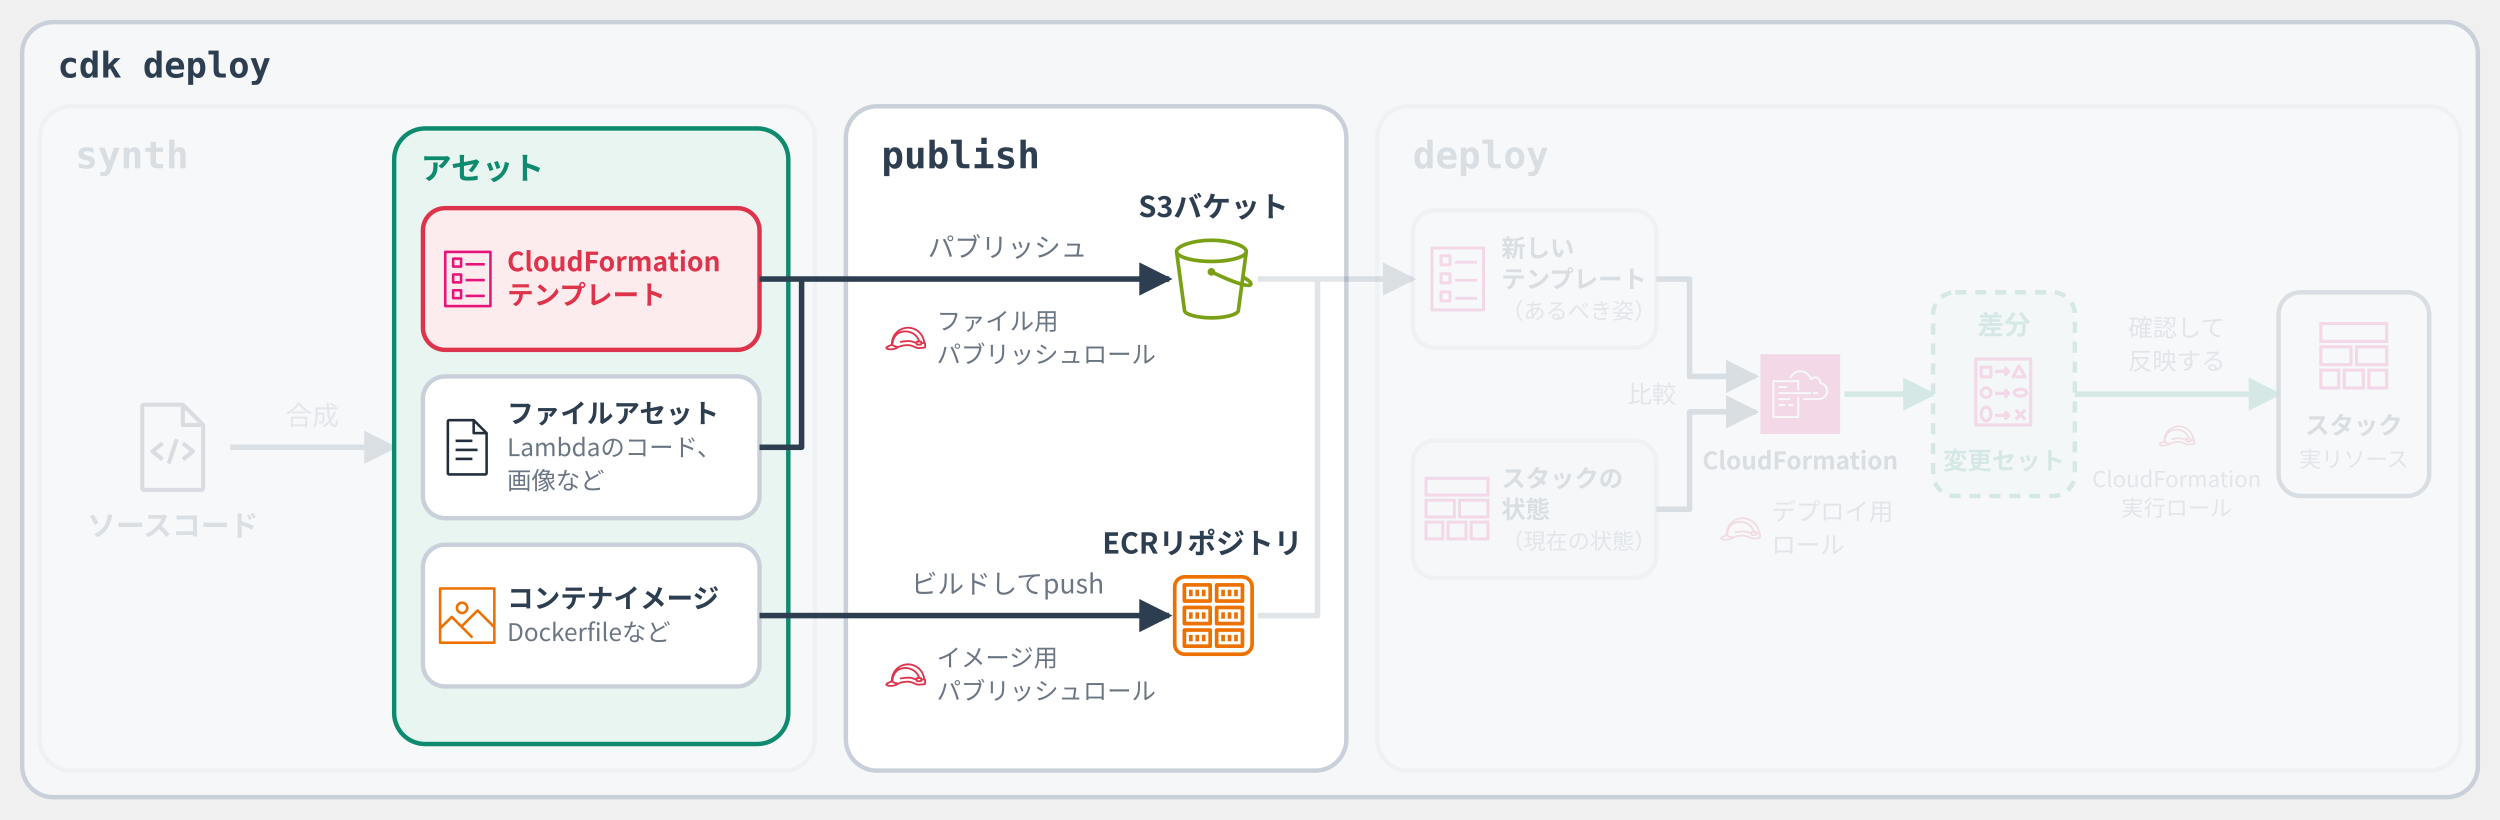
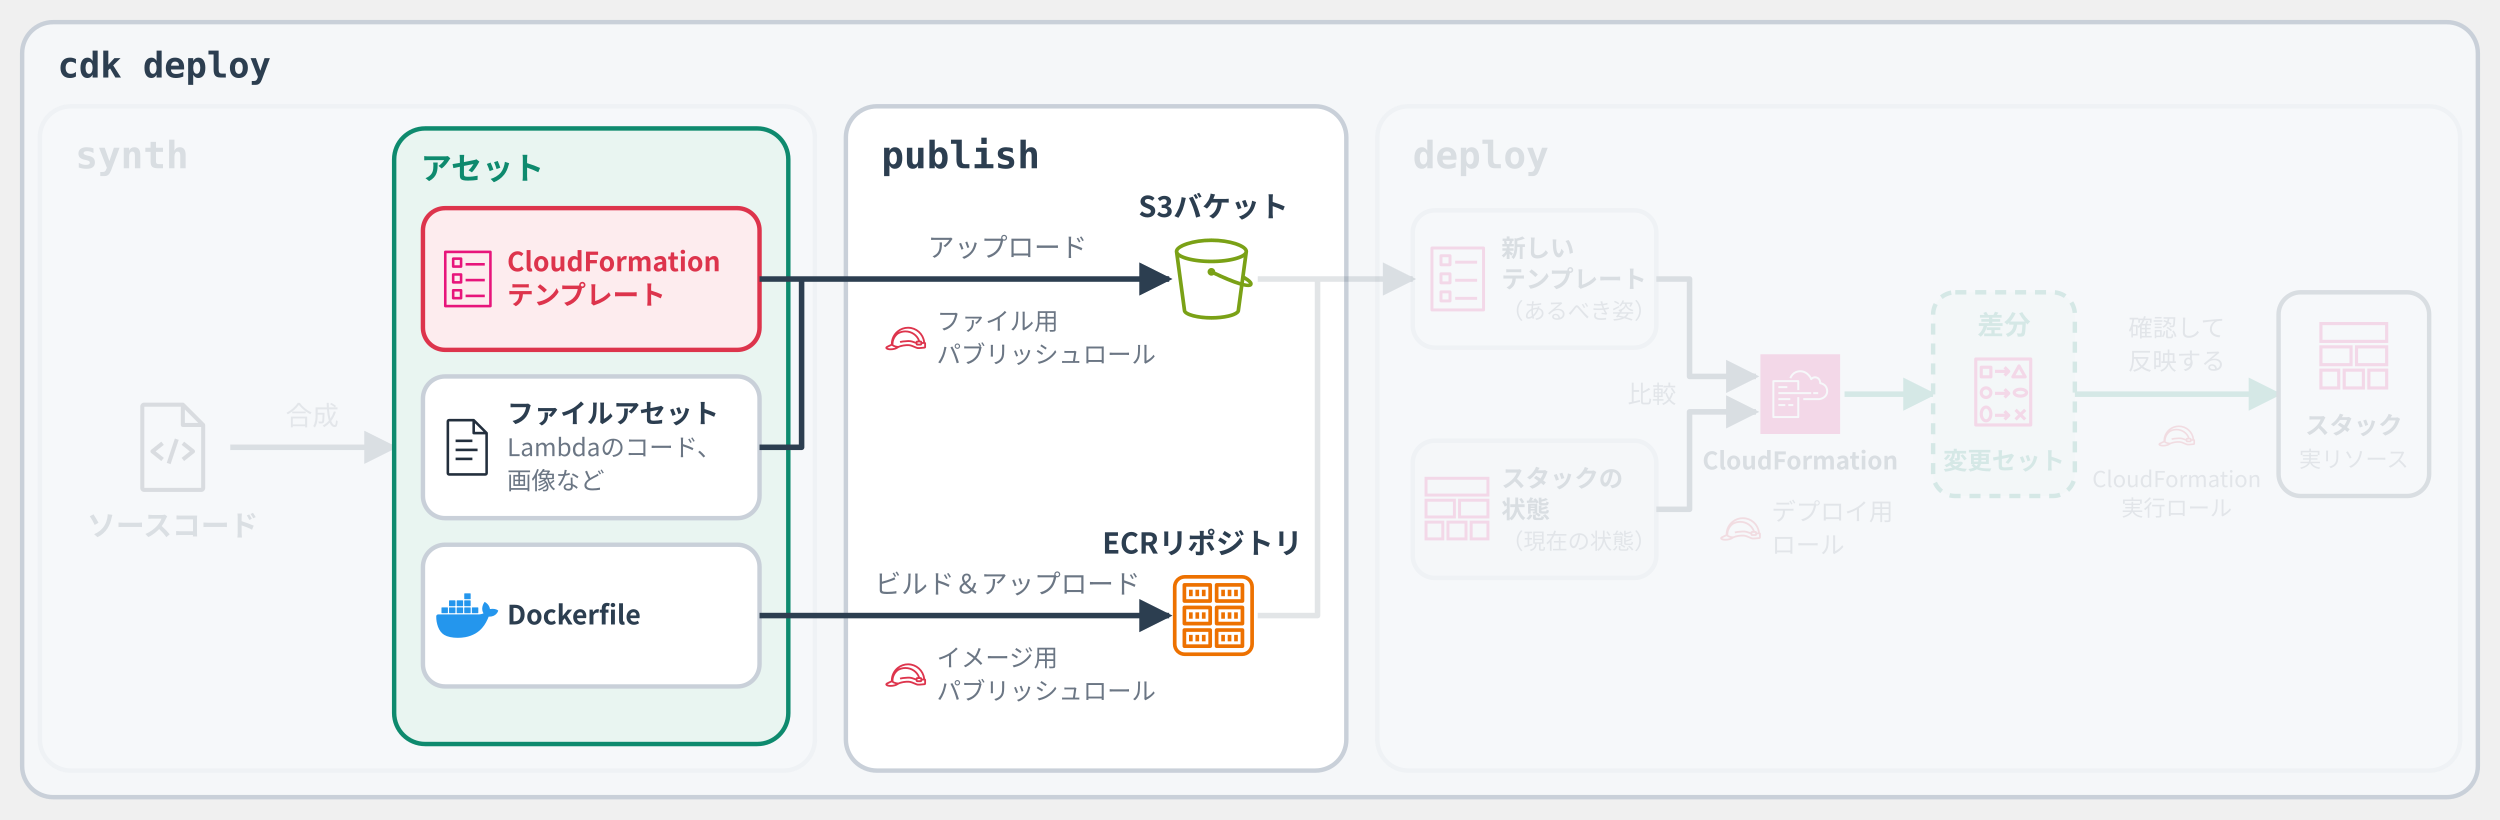
<svg xmlns="http://www.w3.org/2000/svg" viewBox="0 96 1129 370" width="100%" font-family="'Noto Sans JP', 'Noto Sans CJK JP', 'Hiragino Sans', sans-serif">
  <defs>
    <marker id="mInk" viewBox="0 0 10 10" refX="9" refY="5" markerWidth="6" markerHeight="6" orient="auto">
      <path d="M0,0 L10,5 L0,10 z" fill="#2c3e50" />
    </marker>
    <marker id="mGreen" viewBox="0 0 10 10" refX="9" refY="5" markerWidth="6" markerHeight="6" orient="auto">
      <path d="M0,0 L10,5 L0,10 z" fill="#0E8A6E" />
    </marker>
  </defs>
  <g transform="translate(-157,88)">
    <rect x="167" y="18" width="1109" height="350" rx="14" fill="#f5f7f9" stroke="#c9d0d9" stroke-width="2" />
    <text x="183" y="43" text-anchor="start" font-size="16" font-weight="700" font-family="'Fira Code', monospace" fill="#2c3e50">cdk deploy</text>
  </g>
  <g opacity="0.14" transform="translate(-157,88)">
    <rect x="175" y="56" width="350" height="300" rx="14" fill="#ffffff" stroke="#c9d0d9" stroke-width="2" />
    <text x="191" y="84" text-anchor="start" font-size="17" font-weight="700" font-family="'Fira Code', monospace" fill="#2c3e50">synth</text>
  </g>
  <g opacity="0.14" transform="translate(-157,88)">
    <svg x="213.0" y="188" width="44" height="44" viewBox="0 0 48 48">
      <g id="i7-Icon-Resource/General-Resource/Res_Source-Code_48" stroke="none" stroke-width="1" fill="none" fill-rule="evenodd">
        <path d="M25.052,19.684 L26.948,20.317 L22.948,32.317 L21.052,31.684 L25.052,19.684 Z M34.625,25.22 C34.863,25.409 35,25.697 35,26 C35,26.304 34.863,26.592 34.625,26.781 L29.625,30.781 L28.375,29.22 L32.4,26 L28.375,22.781 L29.625,21.22 L34.625,25.22 Z M19.625,22.781 L15.601,26 L19.625,29.22 L18.375,30.781 L13.375,26.781 C13.138,26.592 13,26.304 13,26 C13,25.697 13.138,25.409 13.375,25.22 L18.375,21.22 L19.625,22.781 Z M10,44 L10.007,4 L28,4 L28,13 C28,13.552 28.448,14 29,14 L38,14 L38,44 L10,44 Z M30,5.414 L36.586,12 L30,12 L30,5.414 Z M39.707,12.293 L29.707,2.293 C29.52,2.105 29.266,2 29,2 L10,2 C8.823,2 8,2.822 8,4 L8,44 C8,45.14 8.86,46 10,46 L38,46 C39.141,46 40,45.14 40,44 L40,13 C40,12.734 39.895,12.48 39.707,12.293 L39.707,12.293 Z" id="i7-Fill-1" fill="#232F3D" />
      </g>
    </svg>
    <text x="235" y="250" text-anchor="middle" font-size="13" font-weight="700" fill="#2c3e50">ソースコード</text>
    <path d="M261,210 H335" fill="none" stroke="#2c3e50" stroke-width="2.5" stroke-linejoin="round" marker-end="url(#mInk)" />
    <text x="298" y="200" text-anchor="middle" font-size="12" fill="#6b7684">合成</text>
  </g>
  <g transform="translate(-157,88)">
    <rect x="335" y="66" width="178" height="278" rx="14" fill="#e9f5f1" stroke="#0E8A6E" stroke-width="2" />
    <text x="347" y="89" text-anchor="start" font-size="14" font-weight="700" fill="#0E8A6E">アセット</text>
    <rect x="348" y="102" width="152" height="64" rx="10" fill="#fdecee" stroke="#DD344C" stroke-width="2" />
    <svg x="354.0" y="120.0" width="28" height="28" viewBox="0 0 48 48">
      <g id="i8-Icon-Resource/Management-Governance/Res_AWS-CloudFormation_Template_48" stroke="none" stroke-width="1" fill="none" fill-rule="evenodd">
        <path d="M22.734,38.089 L37.593,38.089 L37.593,36.089 L22.734,36.089 L22.734,38.089 Z M22.734,25.852 L37.593,25.852 L37.593,23.852 L22.734,23.852 L22.734,25.852 Z M22.734,13.615 L37.593,13.615 L37.593,11.615 L22.734,11.615 L22.734,13.615 Z M14.118,37.838 L18.237,37.838 L18.237,33.719 L14.118,33.719 L14.118,37.838 Z M13.118,39.838 L19.238,39.838 C19.79,39.838 20.238,39.391 20.238,38.838 L20.238,32.719 C20.238,32.166 19.79,31.719 19.238,31.719 L13.118,31.719 C12.566,31.719 12.118,32.166 12.118,32.719 L12.118,38.838 C12.118,39.391 12.566,39.838 13.118,39.838 L13.118,39.838 Z M14.118,25.6 L18.237,25.6 L18.237,21.481 L14.118,21.481 L14.118,25.6 Z M13.118,27.601 L19.238,27.601 C19.79,27.601 20.238,27.153 20.238,26.601 L20.238,20.481 C20.238,19.929 19.79,19.481 19.238,19.481 L13.118,19.481 C12.566,19.481 12.118,19.929 12.118,20.481 L12.118,26.601 C12.118,27.153 12.566,27.601 13.118,27.601 L13.118,27.601 Z M14.118,13.363 L18.237,13.363 L18.237,9.244 L14.118,9.244 L14.118,13.363 Z M13.118,15.363 L19.238,15.363 C19.79,15.363 20.238,14.916 20.238,14.363 L20.238,8.244 C20.238,7.691 19.79,7.244 19.238,7.244 L13.118,7.244 C12.566,7.244 12.118,7.691 12.118,8.244 L12.118,14.363 C12.118,14.916 12.566,15.363 13.118,15.363 L13.118,15.363 Z M8,43.956 L40.963,43.956 L40.963,4 L8,4 L8,43.956 Z M41.963,2 L7,2 C6.448,2 6,2.447 6,3 L6,44.956 C6,45.509 6.448,45.956 7,45.956 L41.963,45.956 C42.516,45.956 42.963,45.509 42.963,44.956 L42.963,3 C42.963,2.447 42.516,2 41.963,2 L41.963,2 Z" id="i8-AWS-CloudFormation_template_Resource-Icon_light-bg" fill="#E7157B" />
      </g>
    </svg>
    <text x="386" y="130.5" text-anchor="start" font-size="12" font-weight="700" fill="#DD344C">CloudFormation</text>
    <text x="386" y="145.5" text-anchor="start" font-size="12" font-weight="700" fill="#DD344C">テンプレート</text>
    <rect x="348" y="178" width="152" height="64" rx="10" fill="#ffffff" stroke="#c9d0d9" stroke-width="2" />
    <svg x="354.0" y="196.0" width="28" height="28" viewBox="0 0 48 48">
      <g id="i9-Icon-Resource/General-Resource/Res_Document_48" stroke="none" stroke-width="1" fill="none" fill-rule="evenodd">
        <path d="M15,20 L28,20 L28,18 L15,18 L15,20 Z M15,34 L28,34 L28,32 L15,32 L15,34 Z M15,27 L32,27 L32,25 L15,25 L15,27 Z M10,44 L10.007,4 L28,4 L28,13 C28,13.552 28.447,14 29,14 L38,14 L38.025,44 L10,44 Z M30,5.414 L36.586,12 L30,12 L30,5.414 Z M39.707,12.293 L29.707,2.293 C29.52,2.105 29.266,2 29,2 L10,2 C8.822,2 8,2.822 8,4 L8,44 C8,45.14 8.859,46 10,46 L38.025,46 C39.151,46 40,45.14 40,44 L40,13 C40,12.735 39.895,12.48 39.707,12.293 L39.707,12.293 Z" id="i9-Fill-1" fill="#232F3D" />
      </g>
    </svg>
    <text x="386" y="199.0" text-anchor="start" font-size="12" font-weight="700" fill="#2c3e50">ファイルアセット</text>
    <text x="386" y="214.0" text-anchor="start" font-size="11" fill="#6b7684">Lambdaのコード、</text>
    <text x="386" y="229.0" text-anchor="start" font-size="11" fill="#6b7684">画像など</text>
    <rect x="348" y="254" width="152" height="64" rx="10" fill="#ffffff" stroke="#c9d0d9" stroke-width="2" />
-     <svg x="354.0" y="272.0" width="28" height="28" viewBox="0 0 48 48">
-       <g id="i10-Icon-Resource/Containers/Res_Amazon-Elastic-Container-Registry_Image_48" stroke="none" stroke-width="1" fill="none" fill-rule="evenodd">
-         <path d="M20,15 C21.654,15 23,16.346 23,18 C23,19.654 21.654,21 20,21 C18.346,21 17,19.654 17,18 C17,16.346 18.346,15 20,15 L20,15 Z M20,23 C22.757,23 25,20.757 25,18 C25,15.243 22.757,13 20,13 C17.243,13 15,15.243 15,18 C15,20.757 17.243,23 20,23 L20,23 Z M4,44 L4,34.414 L12,26.414 L27.293,41.707 L28.707,40.293 L20.914,32.5 L32,21.414 L44,33.414 L44,44 L4,44 Z M44,4 L44,30.586 L32.707,19.293 C32.316,18.902 31.684,18.902 31.293,19.293 L19.5,31.086 L12.707,24.293 C12.316,23.902 11.684,23.902 11.293,24.293 L4,31.586 L4,4 L44,4 Z M45,2 L3,2 C2.447,2 2,2.447 2,3 L2,45 C2,45.553 2.447,46 3,46 L45,46 C45.553,46 46,45.553 46,45 L46,3 C46,2.447 45.553,2 45,2 L45,2 Z" id="i10-Amazon-Elastic-Container-Registry_Image_Resource-Icon_light-bg" fill="#ED7100" />
-       </g>
+     <svg x="354.0" y="272.0" width="28" height="28" viewBox="0 0 24 24">
+       <path fill="#2496ED" d="M13.983 11.078h2.119a.186.186 0 00.186-.185V9.006a.186.186 0 00-.186-.186h-2.119a.185.185 0 00-.185.185v1.888c0 .102.083.185.185.185m-2.954-5.43h2.118a.186.186 0 00.186-.186V3.574a.186.186 0 00-.186-.185h-2.118a.185.185 0 00-.185.185v1.888c0 .102.082.185.185.185m0 2.716h2.118a.187.187 0 00.186-.186V6.29a.186.186 0 00-.186-.185h-2.118a.185.185 0 00-.185.185v1.887c0 .102.082.185.185.186m-2.93 0h2.12a.186.186 0 00.184-.186V6.29a.185.185 0 00-.185-.185H8.1a.185.185 0 00-.185.185v1.887c0 .102.083.185.185.186m-2.964 0h2.119a.186.186 0 00.185-.186V6.29a.185.185 0 00-.185-.185H5.136a.186.186 0 00-.186.185v1.887c0 .102.084.185.186.186m5.893 2.715h2.118a.186.186 0 00.186-.185V9.006a.186.186 0 00-.186-.186h-2.118a.185.185 0 00-.185.185v1.888c0 .102.082.185.185.185m-2.93 0h2.12a.185.185 0 00.184-.185V9.006a.185.185 0 00-.184-.186h-2.12a.185.185 0 00-.184.185v1.888c0 .102.083.185.185.185m-2.964 0h2.119a.185.185 0 00.185-.185V9.006a.185.185 0 00-.184-.186h-2.12a.186.186 0 00-.186.186v1.887c0 .102.084.185.186.185m-2.92 0h2.12a.185.185 0 00.184-.185V9.006a.185.185 0 00-.184-.186h-2.12a.185.185 0 00-.184.185v1.888c0 .102.082.185.185.185M23.763 9.89c-.065-.051-.672-.51-1.954-.51-.338.001-.676.03-1.01.087-.248-1.7-1.653-2.53-1.716-2.566l-.344-.199-.226.327c-.284.438-.49.922-.612 1.43-.23.97-.09 1.882.403 2.661-.595.332-1.55.413-1.744.42H.751a.751.751 0 00-.75.748 11.376 11.376 0 00.692 4.062c.545 1.428 1.355 2.48 2.41 3.124 1.18.723 3.1 1.137 5.275 1.137.983.003 1.963-.086 2.93-.266a12.248 12.248 0 003.823-1.389c.98-.567 1.86-1.288 2.61-2.136 1.252-1.418 1.998-2.997 2.553-4.4h.221c1.372 0 2.215-.549 2.68-1.009.309-.293.55-.65.707-1.046l.098-.288Z" />
    </svg>
-     <text x="386" y="282.5" text-anchor="start" font-size="12" font-weight="700" fill="#2c3e50">コンテナイメージ</text>
-     <text x="386" y="297.5" text-anchor="start" font-size="11" fill="#6b7684">Dockerfileなど</text>
+     <text x="386" y="290.0" text-anchor="start" font-size="12" font-weight="700" fill="#2c3e50">Dockerfile</text>
  </g>
  <g transform="translate(-157,88)">
    <rect x="539" y="56" width="226" height="300" rx="14" fill="#ffffff" stroke="#c9d0d9" stroke-width="2" />
    <text x="555" y="84" text-anchor="start" font-size="17" font-weight="700" font-family="'Fira Code', monospace" fill="#2c3e50">publish</text>
    <svg x="685.0" y="114" width="40" height="40" viewBox="0 0 48 48">
      <g id="i11-Icon-Resource/Storage/Res_Amazon-Simple-Storage-Service_Bucket_48" stroke="none" stroke-width="1" fill="none" fill-rule="evenodd">
        <path d="M40.504,26.16 L40.728,24.494 C42.512,25.581 43.063,26.209 43.223,26.474 C42.75,26.617 41.795,26.491 40.504,26.16 L40.504,26.16 Z M22.802,20.111 C22.802,20.058 22.845,20.015 22.898,20.015 C22.913,20.015 22.924,20.025 22.937,20.032 L22.864,20.179 C22.831,20.169 22.802,20.149 22.802,20.111 L22.802,20.111 Z M36.514,40.798 C36.508,40.843 36.505,40.887 36.505,40.931 C36.505,41.086 36.126,41.675 34.441,42.34 C33.69,42.637 32.803,42.903 31.803,43.133 C29.228,43.729 26.064,44.057 22.896,44.057 C14.43,44.057 9.289,41.887 9.289,40.931 C9.289,40.887 9.286,40.843 9.28,40.798 L5.441,12.285 C5.688,12.429 5.953,12.566 6.231,12.7 C6.31,12.738 6.396,12.774 6.478,12.812 C6.718,12.923 6.967,13.03 7.227,13.134 C7.339,13.178 7.452,13.222 7.567,13.265 C7.843,13.369 8.128,13.469 8.423,13.565 C8.51,13.594 8.593,13.624 8.681,13.651 C9.06,13.77 9.453,13.884 9.858,13.991 C9.971,14.021 10.088,14.05 10.203,14.078 C10.515,14.158 10.833,14.234 11.158,14.306 C11.299,14.338 11.439,14.369 11.581,14.398 C11.946,14.475 12.319,14.549 12.698,14.618 C12.78,14.633 12.859,14.649 12.942,14.664 C13.4,14.744 13.869,14.818 14.345,14.888 C14.479,14.907 14.615,14.924 14.751,14.942 C15.111,14.992 15.476,15.038 15.844,15.081 C15.994,15.098 16.145,15.116 16.297,15.133 C16.741,15.18 17.189,15.223 17.64,15.262 C17.693,15.266 17.747,15.272 17.802,15.276 C18.306,15.317 18.813,15.35 19.321,15.38 C19.466,15.388 19.611,15.394 19.757,15.401 C20.141,15.42 20.525,15.435 20.909,15.448 C21.06,15.453 21.209,15.458 21.359,15.462 C21.872,15.473 22.385,15.482 22.896,15.482 C23.406,15.482 23.919,15.473 24.432,15.462 C24.582,15.458 24.733,15.453 24.883,15.448 C25.268,15.435 25.651,15.42 26.034,15.401 C26.181,15.394 26.326,15.388 26.472,15.38 C26.981,15.35 27.487,15.317 27.99,15.276 C28.046,15.271 28.101,15.265 28.156,15.262 C28.607,15.223 29.052,15.18 29.494,15.133 C29.648,15.116 29.799,15.098 29.951,15.081 C30.317,15.038 30.681,14.992 31.04,14.943 C31.177,14.925 31.315,14.907 31.45,14.887 C31.925,14.818 32.393,14.744 32.852,14.664 C32.935,14.649 33.016,14.633 33.099,14.617 C33.477,14.549 33.848,14.475 34.213,14.398 C34.356,14.369 34.495,14.338 34.636,14.306 C34.961,14.233 35.279,14.157 35.592,14.078 C35.706,14.049 35.823,14.021 35.936,13.992 C36.342,13.884 36.735,13.77 37.114,13.651 C37.201,13.624 37.283,13.595 37.368,13.566 C37.665,13.47 37.952,13.369 38.23,13.264 C38.343,13.222 38.455,13.179 38.566,13.135 C38.828,13.03 39.079,12.922 39.322,12.81 C39.401,12.773 39.485,12.738 39.563,12.701 C39.841,12.567 40.107,12.429 40.354,12.285 L38.562,25.591 C34.925,24.424 29.817,22.307 24.982,20.008 C24.927,18.901 24.018,18.015 22.898,18.015 C21.742,18.015 20.802,18.956 20.802,20.111 C20.802,21.266 21.742,22.206 22.898,22.206 C23.352,22.206 23.77,22.057 24.113,21.81 C28.445,23.889 33.976,26.342 38.293,27.588 L36.514,40.798 Z M22.896,4 C33.315,4 40.656,7.228 40.792,9.021 L40.766,9.229 C40.748,9.291 40.709,9.354 40.676,9.418 C40.649,9.47 40.629,9.52 40.592,9.573 C40.548,9.635 40.483,9.698 40.426,9.761 C40.375,9.816 40.332,9.871 40.271,9.927 C40.203,9.988 40.116,10.051 40.035,10.113 C39.96,10.171 39.894,10.228 39.808,10.287 C39.717,10.347 39.608,10.409 39.506,10.471 C39.407,10.53 39.316,10.59 39.205,10.649 C39.095,10.709 38.966,10.767 38.845,10.827 C38.721,10.888 38.605,10.948 38.469,11.009 C38.34,11.066 38.193,11.123 38.055,11.18 C37.905,11.24 37.764,11.302 37.604,11.361 C37.456,11.417 37.29,11.471 37.133,11.525 C36.962,11.584 36.798,11.644 36.616,11.702 C36.447,11.756 36.261,11.806 36.082,11.859 C35.892,11.915 35.709,11.972 35.509,12.026 C35.317,12.078 35.11,12.126 34.91,12.176 C34.703,12.227 34.503,12.28 34.286,12.33 C34.07,12.379 33.838,12.424 33.612,12.471 C33.394,12.516 33.182,12.564 32.954,12.607 C32.714,12.653 32.457,12.694 32.207,12.737 C31.977,12.776 31.754,12.818 31.515,12.855 C31.255,12.895 30.979,12.931 30.709,12.968 C30.465,13.001 30.227,13.038 29.975,13.068 C29.682,13.104 29.373,13.134 29.07,13.165 C28.826,13.191 28.59,13.22 28.34,13.242 C28.004,13.273 27.652,13.296 27.306,13.32 C27.073,13.338 26.848,13.358 26.61,13.373 C26.231,13.395 25.834,13.409 25.441,13.426 C25.225,13.434 25.015,13.447 24.794,13.454 C24.175,13.472 23.542,13.482 22.896,13.482 C22.25,13.482 21.617,13.472 20.997,13.454 C20.775,13.447 20.563,13.433 20.343,13.425 C19.953,13.409 19.56,13.395 19.182,13.373 C18.932,13.357 18.694,13.336 18.449,13.318 C18.116,13.294 17.776,13.272 17.453,13.242 C17.202,13.22 16.966,13.19 16.721,13.165 C16.418,13.134 16.109,13.104 15.817,13.068 C15.567,13.038 15.33,13.002 15.087,12.968 C14.817,12.931 14.539,12.896 14.278,12.855 C14.03,12.817 13.798,12.773 13.559,12.732 C13.318,12.69 13.071,12.651 12.84,12.607 C12.608,12.563 12.393,12.515 12.169,12.469 C11.947,12.422 11.719,12.378 11.506,12.329 C11.29,12.28 11.091,12.227 10.884,12.176 C10.684,12.126 10.476,12.078 10.285,12.026 C10.082,11.972 9.897,11.914 9.704,11.857 C9.528,11.806 9.345,11.755 9.178,11.702 C8.993,11.643 8.827,11.583 8.654,11.522 C8.499,11.469 8.336,11.416 8.191,11.361 C8.029,11.302 7.888,11.239 7.738,11.179 C7.6,11.122 7.453,11.065 7.325,11.009 C7.191,10.948 7.074,10.888 6.95,10.827 C6.829,10.767 6.699,10.709 6.589,10.648 C6.479,10.589 6.387,10.529 6.287,10.469 C6.186,10.408 6.077,10.347 5.987,10.287 C5.9,10.227 5.832,10.169 5.756,10.11 C5.677,10.049 5.591,9.987 5.525,9.927 C5.462,9.87 5.418,9.813 5.366,9.758 C5.31,9.696 5.247,9.634 5.203,9.573 C5.165,9.519 5.146,9.467 5.118,9.413 C5.086,9.351 5.047,9.289 5.03,9.229 L5.002,9.02 C5.141,7.227 12.48,4 22.896,4 L22.896,4 Z M45.255,26.257 C45.042,25.107 43.717,23.889 41.018,22.347 L42.734,9.595 L42.734,9.591 L42.734,9.59 L42.785,9.2 C42.791,9.157 42.794,9.114 42.794,9.071 C42.794,4.904 32.308,2 22.896,2 C13.485,2 3,4.904 3,9.071 C3,9.115 3.003,9.159 3.009,9.203 L3.061,9.593 L3.061,9.595 L7.29,41.009 C7.421,44.685 16.903,46.057 22.896,46.057 C26.211,46.057 29.534,45.711 32.253,45.082 C33.348,44.83 34.331,44.533 35.175,44.2 C37.341,43.345 38.46,42.271 38.504,41.009 L40.245,28.08 C41.197,28.282 42.062,28.405 42.781,28.405 C43.75,28.405 44.475,28.2 44.867,27.732 C45.217,27.316 45.355,26.792 45.255,26.257 L45.255,26.257 Z" id="i11-AWS-Amazon-Simple-Storage_Bucket_Resource-Icon_light-bg" fill="#7AA116" />
      </g>
    </svg>
    <text x="705" y="106" text-anchor="middle" font-size="13" font-weight="700" fill="#2c3e50">S3バケット</text>
    <svg x="685.0" y="266" width="40" height="40" viewBox="0 0 48 48">
      <g id="i12-Icon-Resource/Containers/Res_Amazon-Elastic-Container-Registry_Registry_48" stroke="none" stroke-width="1" fill="none" fill-rule="evenodd">
        <path d="M35.207,37.954 L37.207,37.954 L37.207,34.459 L35.207,34.459 L35.207,37.954 Z M31.711,37.954 L33.711,37.954 L33.711,34.459 L31.711,34.459 L31.711,37.954 Z M28.216,37.954 L30.216,37.954 L30.216,34.459 L28.216,34.459 L28.216,37.954 Z M26.721,39.576 L38.702,39.576 L38.702,32.837 L26.721,32.837 L26.721,39.576 Z M39.702,30.837 L25.72,30.837 C25.168,30.837 24.72,31.284 24.72,31.837 L24.72,40.576 C24.72,41.129 25.168,41.576 25.72,41.576 L39.702,41.576 C40.255,41.576 40.702,41.129 40.702,40.576 L40.702,31.837 C40.702,31.284 40.255,30.837 39.702,30.837 L39.702,30.837 Z M35.207,25.721 L37.207,25.721 L37.207,22.225 L35.207,22.225 L35.207,25.721 Z M31.711,25.721 L33.711,25.721 L33.711,22.225 L31.711,22.225 L31.711,25.721 Z M28.216,25.721 L30.216,25.721 L30.216,22.225 L28.216,22.225 L28.216,25.721 Z M26.721,27.342 L38.702,27.342 L38.702,20.604 L26.721,20.604 L26.721,27.342 Z M39.702,18.604 L25.72,18.604 C25.168,18.604 24.72,19.051 24.72,19.604 L24.72,28.342 C24.72,28.895 25.168,29.342 25.72,29.342 L39.702,29.342 C40.255,29.342 40.702,28.895 40.702,28.342 L40.702,19.604 C40.702,19.051 40.255,18.604 39.702,18.604 L39.702,18.604 Z M35.207,13.486 L37.207,13.486 L37.207,9.991 L35.207,9.991 L35.207,13.486 Z M31.711,13.486 L33.711,13.486 L33.711,9.991 L31.711,9.991 L31.711,13.486 Z M28.216,13.486 L30.216,13.486 L30.216,9.991 L28.216,9.991 L28.216,13.486 Z M26.721,15.108 L38.702,15.108 L38.702,8.369 L26.721,8.369 L26.721,15.108 Z M39.702,6.369 L25.72,6.369 C25.168,6.369 24.72,6.817 24.72,7.369 L24.72,16.108 C24.72,16.661 25.168,17.108 25.72,17.108 L39.702,17.108 C40.255,17.108 40.702,16.661 40.702,16.108 L40.702,7.369 C40.702,6.817 40.255,6.369 39.702,6.369 L39.702,6.369 Z M17.729,37.954 L19.729,37.954 L19.729,34.459 L17.729,34.459 L17.729,37.954 Z M14.234,37.954 L16.234,37.954 L16.234,34.459 L14.234,34.459 L14.234,37.954 Z M10.738,37.954 L12.738,37.954 L12.738,34.459 L10.738,34.459 L10.738,37.954 Z M9.243,39.576 L21.224,39.576 L21.224,32.837 L9.243,32.837 L9.243,39.576 Z M22.224,30.837 L8.243,30.837 C7.69,30.837 7.243,31.284 7.243,31.837 L7.243,40.576 C7.243,41.129 7.69,41.576 8.243,41.576 L22.224,41.576 C22.777,41.576 23.224,41.129 23.224,40.576 L23.224,31.837 C23.224,31.284 22.777,30.837 22.224,30.837 L22.224,30.837 Z M17.729,25.721 L19.729,25.721 L19.729,22.225 L17.729,22.225 L17.729,25.721 Z M14.234,25.721 L16.234,25.721 L16.234,22.225 L14.234,22.225 L14.234,25.721 Z M10.738,25.721 L12.738,25.721 L12.738,22.225 L10.738,22.225 L10.738,25.721 Z M9.243,27.342 L21.224,27.342 L21.224,20.604 L9.243,20.604 L9.243,27.342 Z M22.224,18.604 L8.243,18.604 C7.69,18.604 7.243,19.051 7.243,19.604 L7.243,28.342 C7.243,28.895 7.69,29.342 8.243,29.342 L22.224,29.342 C22.777,29.342 23.224,28.895 23.224,28.342 L23.224,19.604 C23.224,19.051 22.777,18.604 22.224,18.604 L22.224,18.604 Z M17.729,13.486 L19.729,13.486 L19.729,9.991 L17.729,9.991 L17.729,13.486 Z M14.234,13.486 L16.234,13.486 L16.234,9.991 L14.234,9.991 L14.234,13.486 Z M10.738,13.486 L12.738,13.486 L12.738,9.991 L10.738,9.991 L10.738,13.486 Z M9.243,15.108 L21.224,15.108 L21.224,8.369 L9.243,8.369 L9.243,15.108 Z M22.224,6.369 L8.243,6.369 C7.69,6.369 7.243,6.817 7.243,7.369 L7.243,16.108 C7.243,16.661 7.69,17.108 8.243,17.108 L22.224,17.108 C22.777,17.108 23.224,16.661 23.224,16.108 L23.224,7.369 C23.224,6.817 22.777,6.369 22.224,6.369 L22.224,6.369 Z M43.945,39.497 C43.945,41.95 41.95,43.945 39.497,43.945 L8.448,43.945 C5.995,43.945 4,41.95 4,39.497 L4,8.448 C4,5.995 5.995,4 8.448,4 L39.497,4 C41.95,4 43.945,5.995 43.945,8.448 L43.945,39.497 Z M39.497,2 L8.448,2 C4.892,2 2,4.893 2,8.448 L2,39.497 C2,43.053 4.892,45.945 8.448,45.945 L39.497,45.945 C43.053,45.945 45.945,43.053 45.945,39.497 L45.945,8.448 C45.945,4.893 43.053,2 39.497,2 L39.497,2 Z" id="i12-Amazon-Elastic-Container-Registry-Registry_Resource-Icon_light-bg" fill="#ED7100" />
      </g>
    </svg>
    <text x="700" y="258" text-anchor="middle" font-size="13" font-weight="700" fill="#2c3e50">ECRリポジトリ</text>
  </g>
  <g transform="translate(-157,88)">
    <path d="M500,210 H519 V134" fill="none" stroke="#2c3e50" stroke-width="2.5" stroke-linejoin="round" />
    <path d="M500,134 H685" fill="none" stroke="#2c3e50" stroke-width="2.5" stroke-linejoin="round" marker-end="url(#mInk)" />
-     <text x="612" y="124" text-anchor="middle" font-size="12" fill="#6b7684">パブリッシュ</text>
+     <text x="612" y="124" text-anchor="middle" font-size="12" fill="#6b7684">アップロード</text>
    <svg x="556.0" y="151.0" width="20" height="20" viewBox="0 0 48 48">
      <g id="i13-Icon-Resource/Security-Identity-and-Compliance/Res_AWS-Identity-Access-Management_Role_48" stroke="none" stroke-width="1" fill="none" fill-rule="evenodd">
        <path d="M44.083,32.581 C43.927,32.592 43.77,32.604 43.621,32.619 C43.099,32.662 42.553,32.714 42.001,32.772 L41.833,32.79 C40.068,32.972 38.07,33.177 37.119,33.047 C36.525,32.962 35.431,32.487 34.271,31.984 C32.305,31.132 29.857,30.07 27.644,29.9 C24.598,29.666 19.335,30.24 15.941,31.831 C13.979,31.743 12.159,31.215 10.745,30.343 C10.739,30.071 10.733,29.799 10.733,29.694 C10.733,25.558 12.671,21.679 16.053,19.044 C18.35,17.701 20.997,16.992 23.713,16.992 C29.834,16.992 35.266,20.609 37.385,25.934 L36.572,25.934 C35.758,25.934 35.076,26.51 34.909,27.274 C34.771,27.222 34.645,27.175 34.497,27.118 C32.468,26.335 29.684,25.264 26.466,25.455 C21.761,25.731 19.446,26.015 17.623,26.535 L18.172,28.459 C19.84,27.982 22.04,27.719 26.583,27.451 C29.367,27.293 31.92,28.269 33.777,28.984 C34.172,29.137 34.529,29.27 34.868,29.391 L34.868,29.596 C34.868,30.535 35.633,31.3 36.572,31.3 L40.219,31.3 C41.156,31.3 41.92,30.538 41.923,29.602 L42.277,29.57 C42.87,29.517 43.415,29.464 43.872,29.419 L44.083,29.398 L44.083,32.581 Z M9.799,34.249 C7.149,34.612 5.057,34.288 4.191,33.753 C4.716,33.382 5.901,32.863 6.735,32.499 C7.457,32.184 8.188,31.851 8.895,31.495 C10.049,32.374 11.478,33.033 13.06,33.426 C12.145,33.794 11.012,34.084 9.799,34.249 L9.799,34.249 Z M36.868,29.3 L39.923,29.3 L39.923,27.934 L36.868,27.934 L36.868,29.3 Z M26.586,13 C34.954,13 41.982,19.295 43.017,27.492 C42.729,27.52 42.425,27.549 42.104,27.578 L41.919,27.594 C41.895,26.676 41.144,25.934 40.219,25.934 L39.508,25.934 C37.307,19.457 30.932,14.992 23.713,14.992 C21.039,14.992 18.423,15.604 16.072,16.767 C16.089,16.753 16.103,16.738 16.118,16.725 C19.059,14.323 22.776,13 26.586,13 L26.586,13 Z M45.527,27.794 C45.382,27.663 45.211,27.568 45.029,27.496 C43.983,18.185 36.05,11 26.586,11 C22.317,11 18.15,12.483 14.854,15.175 C10.501,18.719 8.005,23.97 8.005,29.581 C8.005,29.622 8.008,29.663 8.008,29.704 C7.341,30.039 6.636,30.359 5.935,30.666 C3.799,31.6 2.256,32.274 2.026,33.492 C1.968,33.801 1.958,34.406 2.546,34.994 C3.583,36.031 5.573,36.403 7.595,36.403 C8.437,36.403 9.283,36.339 10.069,36.231 C11.408,36.049 13.908,35.558 15.605,34.316 C18.283,32.375 24.338,31.649 27.491,31.894 C29.37,32.039 31.646,33.026 33.476,33.819 C34.872,34.426 35.976,34.904 36.842,35.027 C38.033,35.19 39.978,34.99 42.037,34.779 L42.21,34.762 C42.748,34.704 43.278,34.654 43.802,34.611 C44.017,34.59 44.23,34.575 44.514,34.555 C45.394,34.493 46.083,33.755 46.083,32.875 L46.083,29.046 C46.083,28.568 45.881,28.112 45.527,27.794 L45.527,27.794 Z" id="i13-AWS-Identity-and-Access-Management_Role_Resource-Icon_light-bg" fill="#DD344C" />
      </g>
    </svg>
    <text x="580" y="157" text-anchor="start" font-size="11" fill="#6b7684">ファイル用</text>
    <text x="580" y="172" text-anchor="start" font-size="11" fill="#6b7684">パブリッシュロール</text>
    <path d="M500,286 H685" fill="none" stroke="#2c3e50" stroke-width="2.5" stroke-linejoin="round" marker-end="url(#mInk)" />
-     <text x="612" y="276" text-anchor="middle" font-size="12" fill="#6b7684">ビルドしてpush</text>
+     <text x="612" y="276" text-anchor="middle" font-size="12" fill="#6b7684">ビルド＆アップロード</text>
    <svg x="556.0" y="303.0" width="20" height="20" viewBox="0 0 48 48">
      <g id="i14-Icon-Resource/Security-Identity-and-Compliance/Res_AWS-Identity-Access-Management_Role_48" stroke="none" stroke-width="1" fill="none" fill-rule="evenodd">
        <path d="M44.083,32.581 C43.927,32.592 43.77,32.604 43.621,32.619 C43.099,32.662 42.553,32.714 42.001,32.772 L41.833,32.79 C40.068,32.972 38.07,33.177 37.119,33.047 C36.525,32.962 35.431,32.487 34.271,31.984 C32.305,31.132 29.857,30.07 27.644,29.9 C24.598,29.666 19.335,30.24 15.941,31.831 C13.979,31.743 12.159,31.215 10.745,30.343 C10.739,30.071 10.733,29.799 10.733,29.694 C10.733,25.558 12.671,21.679 16.053,19.044 C18.35,17.701 20.997,16.992 23.713,16.992 C29.834,16.992 35.266,20.609 37.385,25.934 L36.572,25.934 C35.758,25.934 35.076,26.51 34.909,27.274 C34.771,27.222 34.645,27.175 34.497,27.118 C32.468,26.335 29.684,25.264 26.466,25.455 C21.761,25.731 19.446,26.015 17.623,26.535 L18.172,28.459 C19.84,27.982 22.04,27.719 26.583,27.451 C29.367,27.293 31.92,28.269 33.777,28.984 C34.172,29.137 34.529,29.27 34.868,29.391 L34.868,29.596 C34.868,30.535 35.633,31.3 36.572,31.3 L40.219,31.3 C41.156,31.3 41.92,30.538 41.923,29.602 L42.277,29.57 C42.87,29.517 43.415,29.464 43.872,29.419 L44.083,29.398 L44.083,32.581 Z M9.799,34.249 C7.149,34.612 5.057,34.288 4.191,33.753 C4.716,33.382 5.901,32.863 6.735,32.499 C7.457,32.184 8.188,31.851 8.895,31.495 C10.049,32.374 11.478,33.033 13.06,33.426 C12.145,33.794 11.012,34.084 9.799,34.249 L9.799,34.249 Z M36.868,29.3 L39.923,29.3 L39.923,27.934 L36.868,27.934 L36.868,29.3 Z M26.586,13 C34.954,13 41.982,19.295 43.017,27.492 C42.729,27.52 42.425,27.549 42.104,27.578 L41.919,27.594 C41.895,26.676 41.144,25.934 40.219,25.934 L39.508,25.934 C37.307,19.457 30.932,14.992 23.713,14.992 C21.039,14.992 18.423,15.604 16.072,16.767 C16.089,16.753 16.103,16.738 16.118,16.725 C19.059,14.323 22.776,13 26.586,13 L26.586,13 Z M45.527,27.794 C45.382,27.663 45.211,27.568 45.029,27.496 C43.983,18.185 36.05,11 26.586,11 C22.317,11 18.15,12.483 14.854,15.175 C10.501,18.719 8.005,23.97 8.005,29.581 C8.005,29.622 8.008,29.663 8.008,29.704 C7.341,30.039 6.636,30.359 5.935,30.666 C3.799,31.6 2.256,32.274 2.026,33.492 C1.968,33.801 1.958,34.406 2.546,34.994 C3.583,36.031 5.573,36.403 7.595,36.403 C8.437,36.403 9.283,36.339 10.069,36.231 C11.408,36.049 13.908,35.558 15.605,34.316 C18.283,32.375 24.338,31.649 27.491,31.894 C29.37,32.039 31.646,33.026 33.476,33.819 C34.872,34.426 35.976,34.904 36.842,35.027 C38.033,35.19 39.978,34.99 42.037,34.779 L42.21,34.762 C42.748,34.704 43.278,34.654 43.802,34.611 C44.017,34.59 44.23,34.575 44.514,34.555 C45.394,34.493 46.083,33.755 46.083,32.875 L46.083,29.046 C46.083,28.568 45.881,28.112 45.527,27.794 L45.527,27.794 Z" id="i14-AWS-Identity-and-Access-Management_Role_Resource-Icon_light-bg" fill="#DD344C" />
      </g>
    </svg>
    <text x="580" y="309" text-anchor="start" font-size="11" fill="#6b7684">イメージ用</text>
    <text x="580" y="324" text-anchor="start" font-size="11" fill="#6b7684">パブリッシュロール</text>
  </g>
  <g opacity="0.14" transform="translate(-157,88)">
    <rect x="779" y="56" width="489" height="300" rx="14" fill="#ffffff" stroke="#c9d0d9" stroke-width="2" />
    <text x="795" y="84" text-anchor="start" font-size="17" font-weight="700" font-family="'Fira Code', monospace" fill="#2c3e50">deploy</text>
    <rect x="795" y="103" width="110" height="62" rx="10" fill="#ffffff" stroke="#c9d0d9" stroke-width="2" />
    <svg x="799.0" y="118" width="32" height="32" viewBox="0 0 48 48">
      <g id="i15-Icon-Resource/Management-Governance/Res_AWS-CloudFormation_Template_48" stroke="none" stroke-width="1" fill="none" fill-rule="evenodd">
        <path d="M22.734,38.089 L37.593,38.089 L37.593,36.089 L22.734,36.089 L22.734,38.089 Z M22.734,25.852 L37.593,25.852 L37.593,23.852 L22.734,23.852 L22.734,25.852 Z M22.734,13.615 L37.593,13.615 L37.593,11.615 L22.734,11.615 L22.734,13.615 Z M14.118,37.838 L18.237,37.838 L18.237,33.719 L14.118,33.719 L14.118,37.838 Z M13.118,39.838 L19.238,39.838 C19.79,39.838 20.238,39.391 20.238,38.838 L20.238,32.719 C20.238,32.166 19.79,31.719 19.238,31.719 L13.118,31.719 C12.566,31.719 12.118,32.166 12.118,32.719 L12.118,38.838 C12.118,39.391 12.566,39.838 13.118,39.838 L13.118,39.838 Z M14.118,25.6 L18.237,25.6 L18.237,21.481 L14.118,21.481 L14.118,25.6 Z M13.118,27.601 L19.238,27.601 C19.79,27.601 20.238,27.153 20.238,26.601 L20.238,20.481 C20.238,19.929 19.79,19.481 19.238,19.481 L13.118,19.481 C12.566,19.481 12.118,19.929 12.118,20.481 L12.118,26.601 C12.118,27.153 12.566,27.601 13.118,27.601 L13.118,27.601 Z M14.118,13.363 L18.237,13.363 L18.237,9.244 L14.118,9.244 L14.118,13.363 Z M13.118,15.363 L19.238,15.363 C19.79,15.363 20.238,14.916 20.238,14.363 L20.238,8.244 C20.238,7.691 19.79,7.244 19.238,7.244 L13.118,7.244 C12.566,7.244 12.118,7.691 12.118,8.244 L12.118,14.363 C12.118,14.916 12.566,15.363 13.118,15.363 L13.118,15.363 Z M8,43.956 L40.963,43.956 L40.963,4 L8,4 L8,43.956 Z M41.963,2 L7,2 C6.448,2 6,2.447 6,3 L6,44.956 C6,45.509 6.448,45.956 7,45.956 L41.963,45.956 C42.516,45.956 42.963,45.509 42.963,44.956 L42.963,3 C42.963,2.447 42.516,2 41.963,2 L41.963,2 Z" id="i15-AWS-CloudFormation_template_Resource-Icon_light-bg" fill="#E7157B" />
      </g>
    </svg>
    <text x="835" y="124.0" text-anchor="start" font-size="11" font-weight="700" fill="#2c3e50">新しい</text>
    <text x="835" y="138.0" text-anchor="start" font-size="11" font-weight="700" fill="#2c3e50">テンプレート</text>
    <text x="835" y="152.0" text-anchor="start" font-size="10" fill="#6b7684">（あるべき姿）</text>
    <rect x="795" y="207" width="110" height="62" rx="10" fill="#f5f7f9" stroke="#c9d0d9" stroke-width="2" />
    <svg x="799.0" y="222" width="32" height="32" viewBox="0 0 48 48">
      <g id="i16-Icon-Resource/Management-Governance/Res_AWS-CloudFormation_Stack_48" stroke="none" stroke-width="1" fill="none" fill-rule="evenodd">
        <path d="M2,15.353 L45.92,15.353 L45.92,2 L2,2 L2,15.353 Z M4,13.354 L43.92,13.354 L43.92,4 L4,4 L4,13.354 Z M24.706,30.201 L45.92,30.201 L45.92,16.847 L24.706,16.847 L24.706,30.201 Z M26.706,28.2 L43.92,28.2 L43.92,18.847 L26.706,18.847 L26.706,28.2 Z M2,30.201 L23.213,30.201 L23.213,16.847 L2,16.847 L2,30.201 Z M4,28.2 L21.213,28.2 L21.213,18.847 L4,18.847 L4,28.2 Z M32.567,45.047 L45.92,45.047 L45.92,31.694 L32.567,31.694 L32.567,45.047 Z M34.566,43.047 L43.92,43.047 L43.92,33.693 L34.566,33.693 L34.566,43.047 Z M16.847,45.047 L31.073,45.047 L31.073,31.694 L16.847,31.694 L16.847,45.047 Z M18.847,43.047 L29.074,43.047 L29.074,33.693 L18.847,33.693 L18.847,43.047 Z M2,45.047 L15.352,45.047 L15.352,31.694 L2,31.694 L2,45.047 Z M4,43.047 L13.353,43.047 L13.353,33.693 L4,33.693 L4,43.047 Z" id="i16-AWS-CloudFormation_stack_Resource-Icon_light-bg" fill="#E7157B" />
      </g>
    </svg>
    <text x="835" y="228.0" text-anchor="start" font-size="11" font-weight="700" fill="#2c3e50">スタックの</text>
    <text x="835" y="242.0" text-anchor="start" font-size="11" font-weight="700" fill="#2c3e50">状態</text>
    <text x="835" y="256.0" text-anchor="start" font-size="10" fill="#6b7684">（現在の状態）</text>
    <text x="914" y="190" text-anchor="end" font-size="11" fill="#6b7684">比較</text>
    <path d="M905,134 H920 V178 H950" fill="none" stroke="#2c3e50" stroke-width="2.5" stroke-linejoin="round" marker-end="url(#mInk)" />
    <path d="M905,238 H920 V194 H950" fill="none" stroke="#2c3e50" stroke-width="2.5" stroke-linejoin="round" marker-end="url(#mInk)" />
    <svg x="952.0" y="168" width="36" height="36" viewBox="0 0 80 80">
      <g id="i17-Icon-Architecture/64/Arch_AWS-CloudFormation_64" stroke="none" stroke-width="1" fill="none" fill-rule="evenodd">
        <g id="i17-Icon-Architecture-BG/64/Management-Governance" fill="#E7157B">
          <rect id="i17-Rectangle" x="0" y="0" width="80" height="80" />
        </g>
        <path d="M53,39.963 L58,39.963 L58,37.96 L53,37.96 L53,39.963 Z M28,51.982 L33,51.982 L33,49.979 L28,49.979 L28,51.982 Z M18,51.982 L25,51.982 L25,49.979 L18,49.979 L18,51.982 Z M18,45.972 L30,45.972 L30,43.969 L18,43.969 L18,45.972 Z M18,33.954 L27,33.954 L27,31.951 L18,31.951 L18,33.954 Z M18,39.963 L51,39.963 L51,37.96 L18,37.96 L18,39.963 Z M37,61.997 L14,61.997 L14,27.945 L37,27.945 L37,35.957 L39,35.957 L39,26.943 C39,26.39 38.552,25.942 38,25.942 L13,25.942 C12.447,25.942 12,26.39 12,26.943 L12,62.998 C12,63.551 12.447,64 13,64 L38,64 C38.552,64 39,63.551 39,62.998 L39,42.968 L37,42.968 L37,61.997 Z M68,36.959 C68,43.431 62.173,45.682 59.092,45.968 L43,45.972 L43,43.969 L59,43.969 C59.195,43.946 66,43.212 66,36.959 C66,31.264 60.863,30.108 59.834,29.934 C59.321,29.847 58.96,29.382 59.004,28.863 C59.005,28.844 59.007,28.826 59.009,28.808 C58.954,25.59 56.981,24.585 56.126,24.3 C54.53,23.769 52.751,24.277 51.81,25.539 C51.591,25.836 51.229,25.987 50.861,25.931 C50.497,25.876 50.192,25.625 50.068,25.277 C49.447,23.536 48.546,22.408 47.293,21.153 C44.159,18.039 39.905,17.178 35.925,18.853 C33.837,19.733 32.012,21.728 30.922,24.327 L29.078,23.55 C30.37,20.474 32.584,18.089 35.15,17.007 C39.905,15.005 44.971,16.026 48.704,19.734 C49.774,20.807 50.66,21.851 51.35,23.204 C52.843,22.098 54.857,21.767 56.757,22.399 C59.189,23.209 60.727,25.321 60.975,28.129 C64.381,28.988 68,31.712 68,36.959 L68,36.959 Z" id="i17-AWS-CloudFormation_Icon_64_Squid" fill="#FFFFFF" />
      </g>
    </svg>
    <text x="970" y="220" text-anchor="middle" font-size="11" font-weight="700" fill="#2c3e50">CloudFormation</text>
    <svg x="933.0" y="237.0" width="20" height="20" viewBox="0 0 48 48">
      <g id="i18-Icon-Resource/Security-Identity-and-Compliance/Res_AWS-Identity-Access-Management_Role_48" stroke="none" stroke-width="1" fill="none" fill-rule="evenodd">
        <path d="M44.083,32.581 C43.927,32.592 43.77,32.604 43.621,32.619 C43.099,32.662 42.553,32.714 42.001,32.772 L41.833,32.79 C40.068,32.972 38.07,33.177 37.119,33.047 C36.525,32.962 35.431,32.487 34.271,31.984 C32.305,31.132 29.857,30.07 27.644,29.9 C24.598,29.666 19.335,30.24 15.941,31.831 C13.979,31.743 12.159,31.215 10.745,30.343 C10.739,30.071 10.733,29.799 10.733,29.694 C10.733,25.558 12.671,21.679 16.053,19.044 C18.35,17.701 20.997,16.992 23.713,16.992 C29.834,16.992 35.266,20.609 37.385,25.934 L36.572,25.934 C35.758,25.934 35.076,26.51 34.909,27.274 C34.771,27.222 34.645,27.175 34.497,27.118 C32.468,26.335 29.684,25.264 26.466,25.455 C21.761,25.731 19.446,26.015 17.623,26.535 L18.172,28.459 C19.84,27.982 22.04,27.719 26.583,27.451 C29.367,27.293 31.92,28.269 33.777,28.984 C34.172,29.137 34.529,29.27 34.868,29.391 L34.868,29.596 C34.868,30.535 35.633,31.3 36.572,31.3 L40.219,31.3 C41.156,31.3 41.92,30.538 41.923,29.602 L42.277,29.57 C42.87,29.517 43.415,29.464 43.872,29.419 L44.083,29.398 L44.083,32.581 Z M9.799,34.249 C7.149,34.612 5.057,34.288 4.191,33.753 C4.716,33.382 5.901,32.863 6.735,32.499 C7.457,32.184 8.188,31.851 8.895,31.495 C10.049,32.374 11.478,33.033 13.06,33.426 C12.145,33.794 11.012,34.084 9.799,34.249 L9.799,34.249 Z M36.868,29.3 L39.923,29.3 L39.923,27.934 L36.868,27.934 L36.868,29.3 Z M26.586,13 C34.954,13 41.982,19.295 43.017,27.492 C42.729,27.52 42.425,27.549 42.104,27.578 L41.919,27.594 C41.895,26.676 41.144,25.934 40.219,25.934 L39.508,25.934 C37.307,19.457 30.932,14.992 23.713,14.992 C21.039,14.992 18.423,15.604 16.072,16.767 C16.089,16.753 16.103,16.738 16.118,16.725 C19.059,14.323 22.776,13 26.586,13 L26.586,13 Z M45.527,27.794 C45.382,27.663 45.211,27.568 45.029,27.496 C43.983,18.185 36.05,11 26.586,11 C22.317,11 18.15,12.483 14.854,15.175 C10.501,18.719 8.005,23.97 8.005,29.581 C8.005,29.622 8.008,29.663 8.008,29.704 C7.341,30.039 6.636,30.359 5.935,30.666 C3.799,31.6 2.256,32.274 2.026,33.492 C1.968,33.801 1.958,34.406 2.546,34.994 C3.583,36.031 5.573,36.403 7.595,36.403 C8.437,36.403 9.283,36.339 10.069,36.231 C11.408,36.049 13.908,35.558 15.605,34.316 C18.283,32.375 24.338,31.649 27.491,31.894 C29.37,32.039 31.646,33.026 33.476,33.819 C34.872,34.426 35.976,34.904 36.842,35.027 C38.033,35.19 39.978,34.99 42.037,34.779 L42.21,34.762 C42.748,34.704 43.278,34.654 43.802,34.611 C44.017,34.59 44.23,34.575 44.514,34.555 C45.394,34.493 46.083,33.755 46.083,32.875 L46.083,29.046 C46.083,28.568 45.881,28.112 45.527,27.794 L45.527,27.794 Z" id="i18-AWS-Identity-and-Access-Management_Role_Resource-Icon_light-bg" fill="#DD344C" />
      </g>
    </svg>
    <text x="957" y="243" text-anchor="start" font-size="11" fill="#6b7684">デプロイ用</text>
    <text x="957" y="258" text-anchor="start" font-size="11" fill="#6b7684">ロール</text>
    <path d="M990,186 H1030" fill="none" stroke="#0E8A6E" stroke-width="2.5" stroke-linejoin="round" marker-end="url(#mGreen)" />
    <rect x="1030" y="140" width="64" height="92" rx="10" fill="#e9f5f1" stroke="#0E8A6E" stroke-width="2" stroke-dasharray="5 4" />
    <text x="1062" y="159" text-anchor="middle" font-size="12" font-weight="700" fill="#0E8A6E">差分</text>
    <svg x="1045.0" y="168" width="34" height="34" viewBox="0 0 48 48">
      <g id="i19-Icon-Resource/Management-Governance/Res_AWS-CloudFormation_Change-Set_48" stroke="none" stroke-width="1" fill="none" fill-rule="evenodd">
        <path d="M24.607,39.912 L18.262,39.912 L18.262,37.912 L24.607,37.912 L23.686,36.991 L25.1,35.577 L27.728,38.205 C28.119,38.596 28.119,39.228 27.728,39.619 L25.1,42.247 L23.686,40.833 L24.607,39.912 Z M24.607,25.897 L18.262,25.897 L18.262,23.897 L24.607,23.897 L23.686,22.976 L25.1,21.562 L27.728,24.19 C28.119,24.581 28.119,25.214 27.728,25.604 L25.1,28.232 L23.686,26.818 L24.607,25.897 Z M24.607,11.883 L18.262,11.883 L18.262,9.883 L24.607,9.883 L23.686,8.962 L25.1,7.548 L27.728,10.176 C28.119,10.566 28.119,11.199 27.728,11.59 L25.1,14.218 L23.686,12.804 L24.607,11.883 Z M38.239,36.115 L35.88,38.475 L38.239,40.833 L36.825,42.247 L34.466,39.889 L32.108,42.247 L30.694,40.833 L33.052,38.475 L30.694,36.115 L32.108,34.701 L34.466,37.059 L36.825,34.701 L38.239,36.115 Z M33.59,9.42 L35.822,13.387 L31.359,13.387 L33.59,9.42 Z M29.649,15.387 L37.532,15.387 C37.887,15.387 38.215,15.198 38.395,14.891 C38.575,14.585 38.578,14.206 38.403,13.896 L34.461,6.89 C34.108,6.261 33.073,6.261 32.719,6.89 L28.778,13.896 C28.603,14.206 28.606,14.585 28.786,14.891 C28.965,15.198 29.294,15.387 29.649,15.387 L29.649,15.387 Z M37.408,24.46 C37.408,24.879 36.291,25.649 34.466,25.649 C32.642,25.649 31.525,24.879 31.525,24.46 C31.525,24.04 32.642,23.269 34.466,23.269 C36.291,23.269 37.408,24.04 37.408,24.46 L37.408,24.46 Z M29.525,24.46 C29.525,26.278 31.649,27.649 34.466,27.649 C37.284,27.649 39.408,26.278 39.408,24.46 C39.408,22.641 37.284,21.269 34.466,21.269 C31.649,21.269 29.525,22.641 29.525,24.46 L29.525,24.46 Z M12.569,34.656 C13.669,34.656 14.634,36.235 14.634,38.036 C14.634,39.837 13.669,41.416 12.569,41.416 C11.468,41.416 10.503,39.837 10.503,38.036 C10.503,36.235 11.468,34.656 12.569,34.656 L12.569,34.656 Z M12.569,43.416 C14.848,43.416 16.634,41.053 16.634,38.036 C16.634,35.019 14.848,32.656 12.569,32.656 C10.289,32.656 8.503,35.019 8.503,38.036 C8.503,41.053 10.289,43.416 12.569,43.416 L12.569,43.416 Z M12.569,22.393 C13.708,22.393 14.634,23.32 14.634,24.46 C14.634,25.599 13.708,26.525 12.569,26.525 C11.429,26.525 10.503,25.599 10.503,24.46 C10.503,23.32 11.429,22.393 12.569,22.393 L12.569,22.393 Z M12.569,28.525 C14.81,28.525 16.634,26.701 16.634,24.46 C16.634,22.218 14.81,20.393 12.569,20.393 C10.327,20.393 8.503,22.218 8.503,24.46 C8.503,26.701 10.327,28.525 12.569,28.525 L12.569,28.525 Z M10.503,13.387 L14.635,13.387 L14.635,9.255 L10.503,9.255 L10.503,13.387 Z M9.503,15.387 L15.634,15.387 C16.187,15.387 16.634,14.939 16.634,14.387 L16.634,8.255 C16.634,7.702 16.187,7.255 15.634,7.255 L9.503,7.255 C8.95,7.255 8.503,7.702 8.503,8.255 L8.503,14.387 C8.503,14.939 8.95,15.387 9.503,15.387 L9.503,15.387 Z M7,44.044 L40.036,44.044 L40.036,4 L7,4 L7,44.044 Z M41.036,2 L6,2 C5.447,2 5,2.447 5,3 L5,45.044 C5,45.597 5.447,46.044 6,46.044 L41.036,46.044 C41.588,46.044 42.036,45.597 42.036,45.044 L42.036,3 C42.036,2.447 41.588,2 41.036,2 L41.036,2 Z" id="i19-AWS-CloudFormation_change-set_Resource-Icon_light-bg" fill="#E7157B" />
      </g>
    </svg>
    <text x="1062" y="220" text-anchor="middle" font-size="11" font-weight="700" fill="#0E8A6E">変更セット</text>
    <path d="M1094,186 H1186" fill="none" stroke="#0E8A6E" stroke-width="2.5" stroke-linejoin="round" marker-end="url(#mGreen)" />
    <text x="1140" y="160" text-anchor="middle" font-size="11" fill="#6b7684">確認して</text>
    <text x="1140" y="175" text-anchor="middle" font-size="11" fill="#6b7684">反映する</text>
    <svg x="1131.0" y="196" width="18" height="18" viewBox="0 0 48 48">
      <g id="i20-Icon-Resource/Security-Identity-and-Compliance/Res_AWS-Identity-Access-Management_Role_48" stroke="none" stroke-width="1" fill="none" fill-rule="evenodd">
        <path d="M44.083,32.581 C43.927,32.592 43.77,32.604 43.621,32.619 C43.099,32.662 42.553,32.714 42.001,32.772 L41.833,32.79 C40.068,32.972 38.07,33.177 37.119,33.047 C36.525,32.962 35.431,32.487 34.271,31.984 C32.305,31.132 29.857,30.07 27.644,29.9 C24.598,29.666 19.335,30.24 15.941,31.831 C13.979,31.743 12.159,31.215 10.745,30.343 C10.739,30.071 10.733,29.799 10.733,29.694 C10.733,25.558 12.671,21.679 16.053,19.044 C18.35,17.701 20.997,16.992 23.713,16.992 C29.834,16.992 35.266,20.609 37.385,25.934 L36.572,25.934 C35.758,25.934 35.076,26.51 34.909,27.274 C34.771,27.222 34.645,27.175 34.497,27.118 C32.468,26.335 29.684,25.264 26.466,25.455 C21.761,25.731 19.446,26.015 17.623,26.535 L18.172,28.459 C19.84,27.982 22.04,27.719 26.583,27.451 C29.367,27.293 31.92,28.269 33.777,28.984 C34.172,29.137 34.529,29.27 34.868,29.391 L34.868,29.596 C34.868,30.535 35.633,31.3 36.572,31.3 L40.219,31.3 C41.156,31.3 41.92,30.538 41.923,29.602 L42.277,29.57 C42.87,29.517 43.415,29.464 43.872,29.419 L44.083,29.398 L44.083,32.581 Z M9.799,34.249 C7.149,34.612 5.057,34.288 4.191,33.753 C4.716,33.382 5.901,32.863 6.735,32.499 C7.457,32.184 8.188,31.851 8.895,31.495 C10.049,32.374 11.478,33.033 13.06,33.426 C12.145,33.794 11.012,34.084 9.799,34.249 L9.799,34.249 Z M36.868,29.3 L39.923,29.3 L39.923,27.934 L36.868,27.934 L36.868,29.3 Z M26.586,13 C34.954,13 41.982,19.295 43.017,27.492 C42.729,27.52 42.425,27.549 42.104,27.578 L41.919,27.594 C41.895,26.676 41.144,25.934 40.219,25.934 L39.508,25.934 C37.307,19.457 30.932,14.992 23.713,14.992 C21.039,14.992 18.423,15.604 16.072,16.767 C16.089,16.753 16.103,16.738 16.118,16.725 C19.059,14.323 22.776,13 26.586,13 L26.586,13 Z M45.527,27.794 C45.382,27.663 45.211,27.568 45.029,27.496 C43.983,18.185 36.05,11 26.586,11 C22.317,11 18.15,12.483 14.854,15.175 C10.501,18.719 8.005,23.97 8.005,29.581 C8.005,29.622 8.008,29.663 8.008,29.704 C7.341,30.039 6.636,30.359 5.935,30.666 C3.799,31.6 2.256,32.274 2.026,33.492 C1.968,33.801 1.958,34.406 2.546,34.994 C3.583,36.031 5.573,36.403 7.595,36.403 C8.437,36.403 9.283,36.339 10.069,36.231 C11.408,36.049 13.908,35.558 15.605,34.316 C18.283,32.375 24.338,31.649 27.491,31.894 C29.37,32.039 31.646,33.026 33.476,33.819 C34.872,34.426 35.976,34.904 36.842,35.027 C38.033,35.19 39.978,34.99 42.037,34.779 L42.21,34.762 C42.748,34.704 43.278,34.654 43.802,34.611 C44.017,34.59 44.23,34.575 44.514,34.555 C45.394,34.493 46.083,33.755 46.083,32.875 L46.083,29.046 C46.083,28.568 45.881,28.112 45.527,27.794 L45.527,27.794 Z" id="i20-AWS-Identity-and-Access-Management_Role_Resource-Icon_light-bg" fill="#DD344C" />
      </g>
    </svg>
    <text x="1140" y="228" text-anchor="middle" font-size="10" fill="#6b7684">CloudFormation</text>
    <text x="1140" y="241" text-anchor="middle" font-size="10" fill="#6b7684">実行ロール</text>
    <rect x="1186" y="140" width="68" height="92" rx="10" fill="#ffffff" stroke="#2c3e50" stroke-width="2" />
    <svg x="1203.0" y="152" width="34" height="34" viewBox="0 0 48 48">
      <g id="i21-Icon-Resource/Management-Governance/Res_AWS-CloudFormation_Stack_48" stroke="none" stroke-width="1" fill="none" fill-rule="evenodd">
        <path d="M2,15.353 L45.92,15.353 L45.92,2 L2,2 L2,15.353 Z M4,13.354 L43.92,13.354 L43.92,4 L4,4 L4,13.354 Z M24.706,30.201 L45.92,30.201 L45.92,16.847 L24.706,16.847 L24.706,30.201 Z M26.706,28.2 L43.92,28.2 L43.92,18.847 L26.706,18.847 L26.706,28.2 Z M2,30.201 L23.213,30.201 L23.213,16.847 L2,16.847 L2,30.201 Z M4,28.2 L21.213,28.2 L21.213,18.847 L4,18.847 L4,28.2 Z M32.567,45.047 L45.92,45.047 L45.92,31.694 L32.567,31.694 L32.567,45.047 Z M34.566,43.047 L43.92,43.047 L43.92,33.693 L34.566,33.693 L34.566,43.047 Z M16.847,45.047 L31.073,45.047 L31.073,31.694 L16.847,31.694 L16.847,45.047 Z M18.847,43.047 L29.074,43.047 L29.074,33.693 L18.847,33.693 L18.847,43.047 Z M2,45.047 L15.352,45.047 L15.352,31.694 L2,31.694 L2,45.047 Z M4,43.047 L13.353,43.047 L13.353,33.693 L4,33.693 L4,43.047 Z" id="i21-AWS-CloudFormation_stack_Resource-Icon_light-bg" fill="#E7157B" />
      </g>
    </svg>
    <text x="1220" y="204" text-anchor="middle" font-size="11" font-weight="700" fill="#2c3e50">スタック</text>
    <text x="1220" y="219" text-anchor="middle" font-size="10" fill="#6b7684">実リソース</text>
  </g>
  <g opacity="0.14" transform="translate(-157,88)">
    <path d="M725,286 H752 V134" fill="none" stroke="#2c3e50" stroke-width="2.5" stroke-linejoin="round" />
    <path d="M725,134 H795" fill="none" stroke="#2c3e50" stroke-width="2.5" stroke-linejoin="round" marker-end="url(#mInk)" />
  </g>
</svg>
